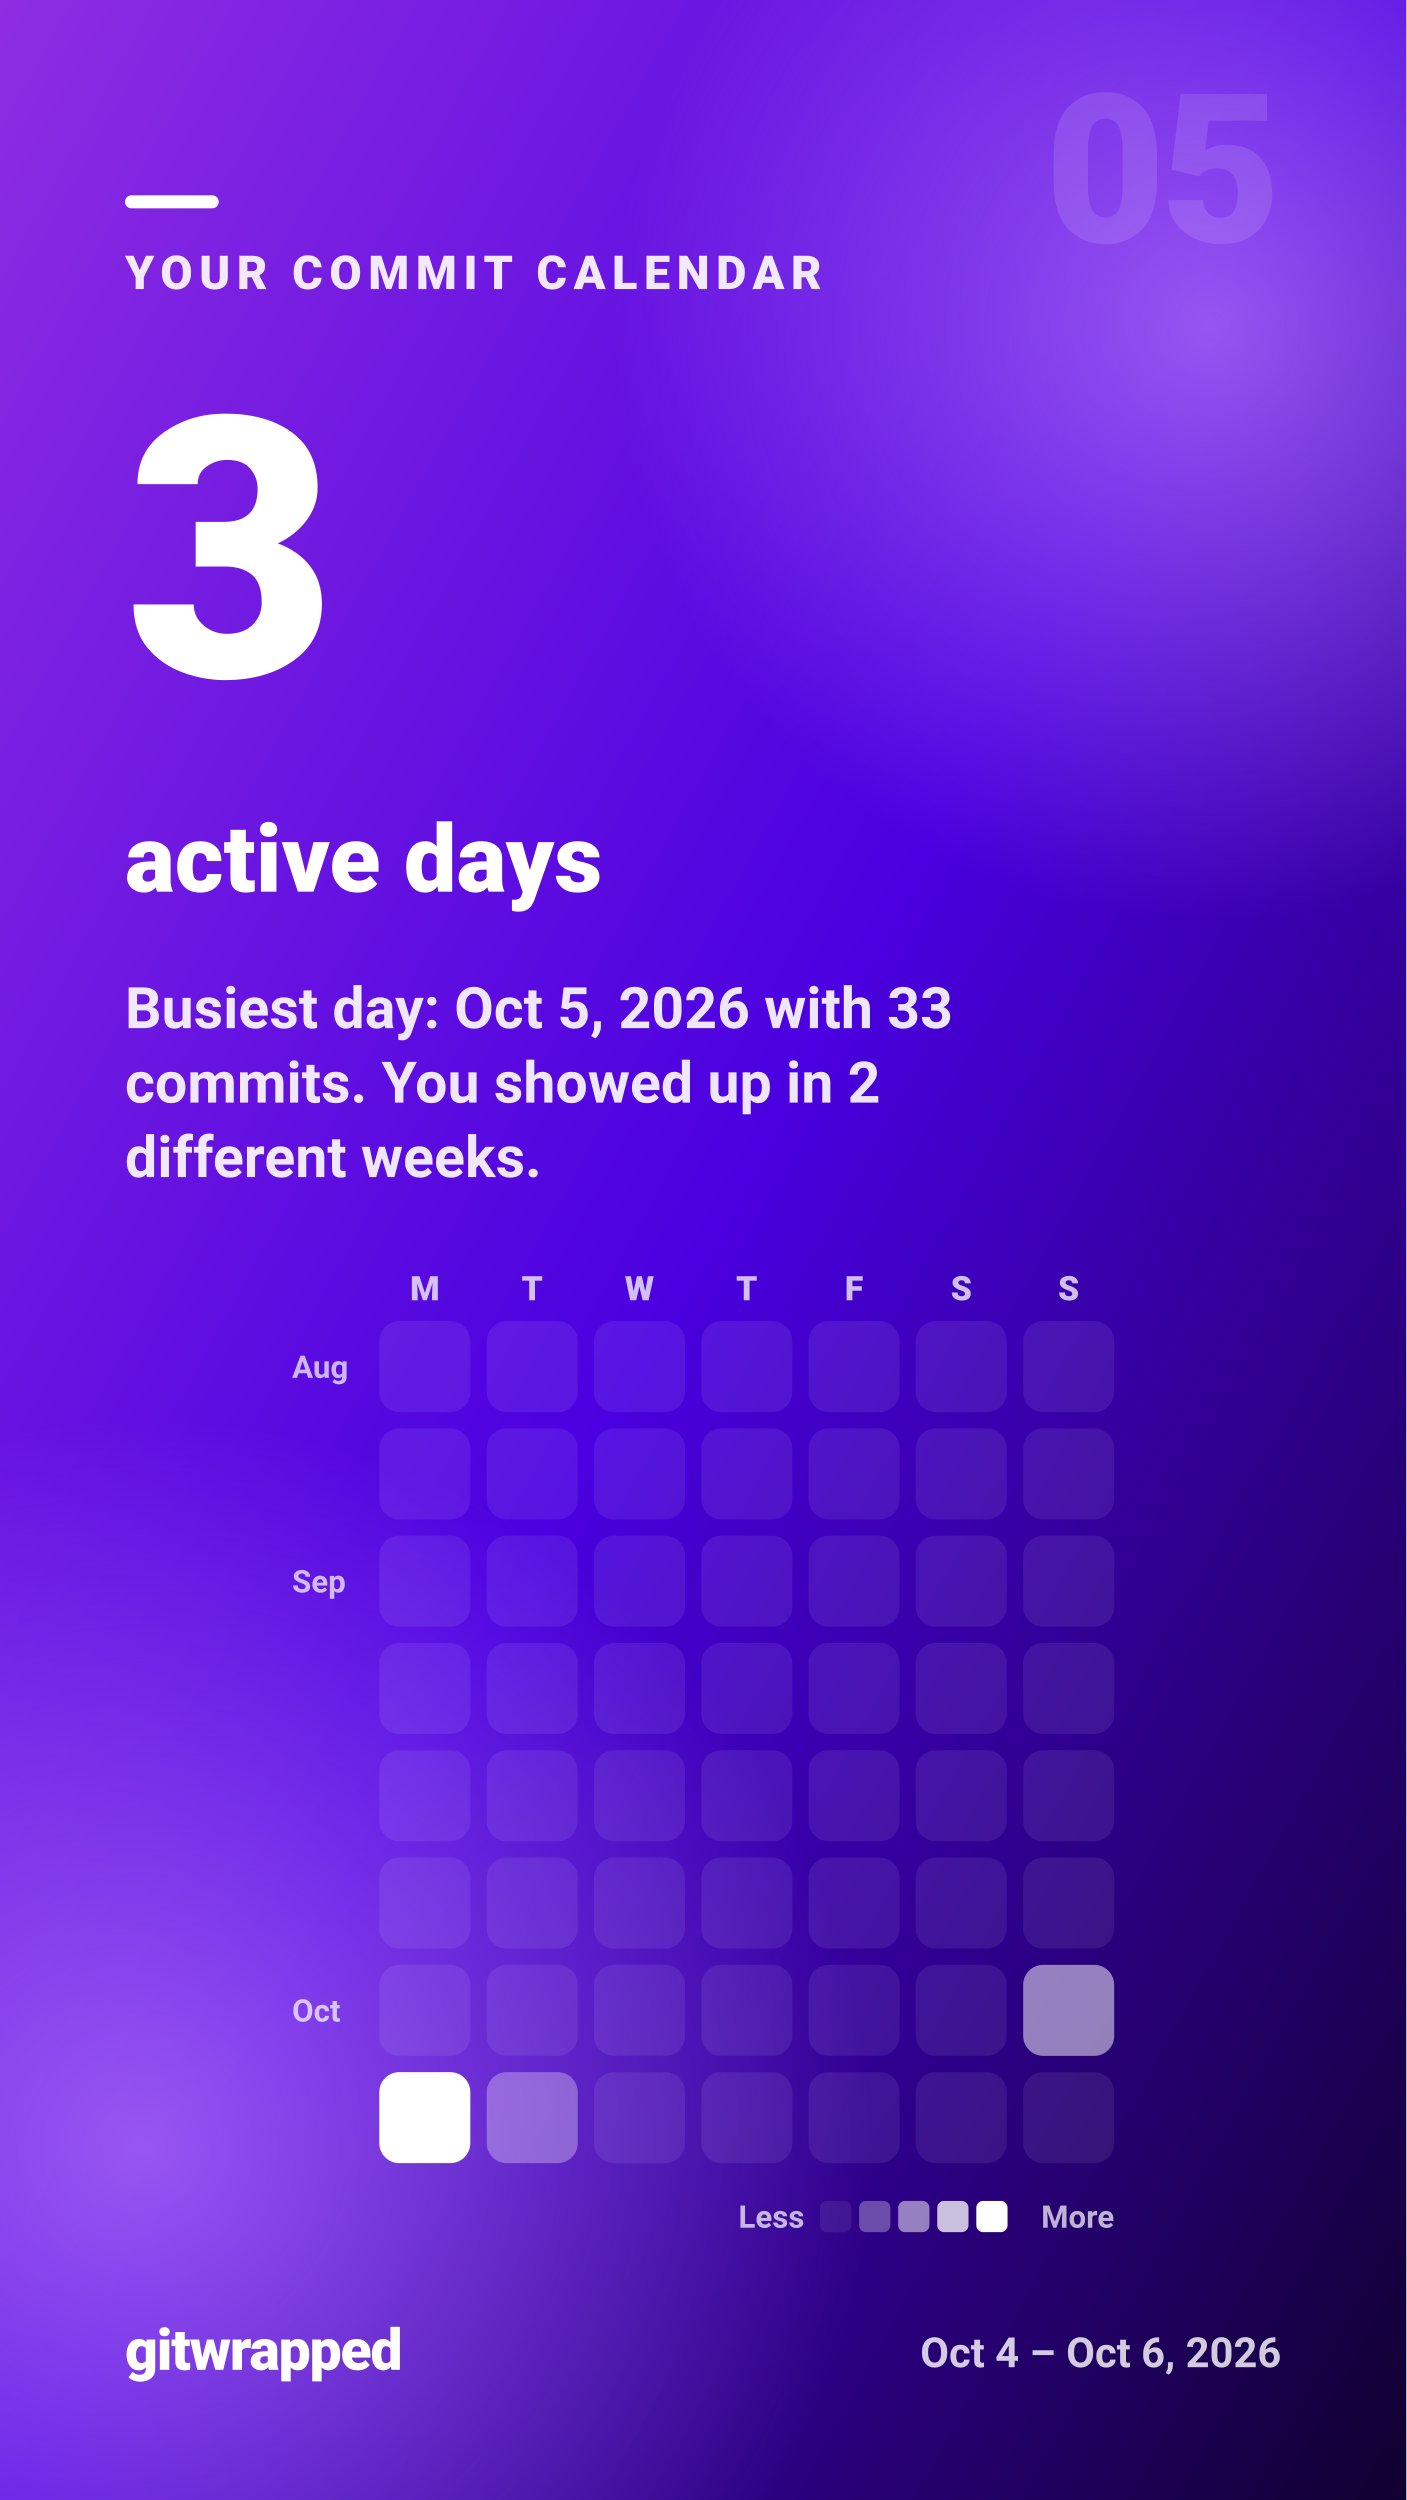
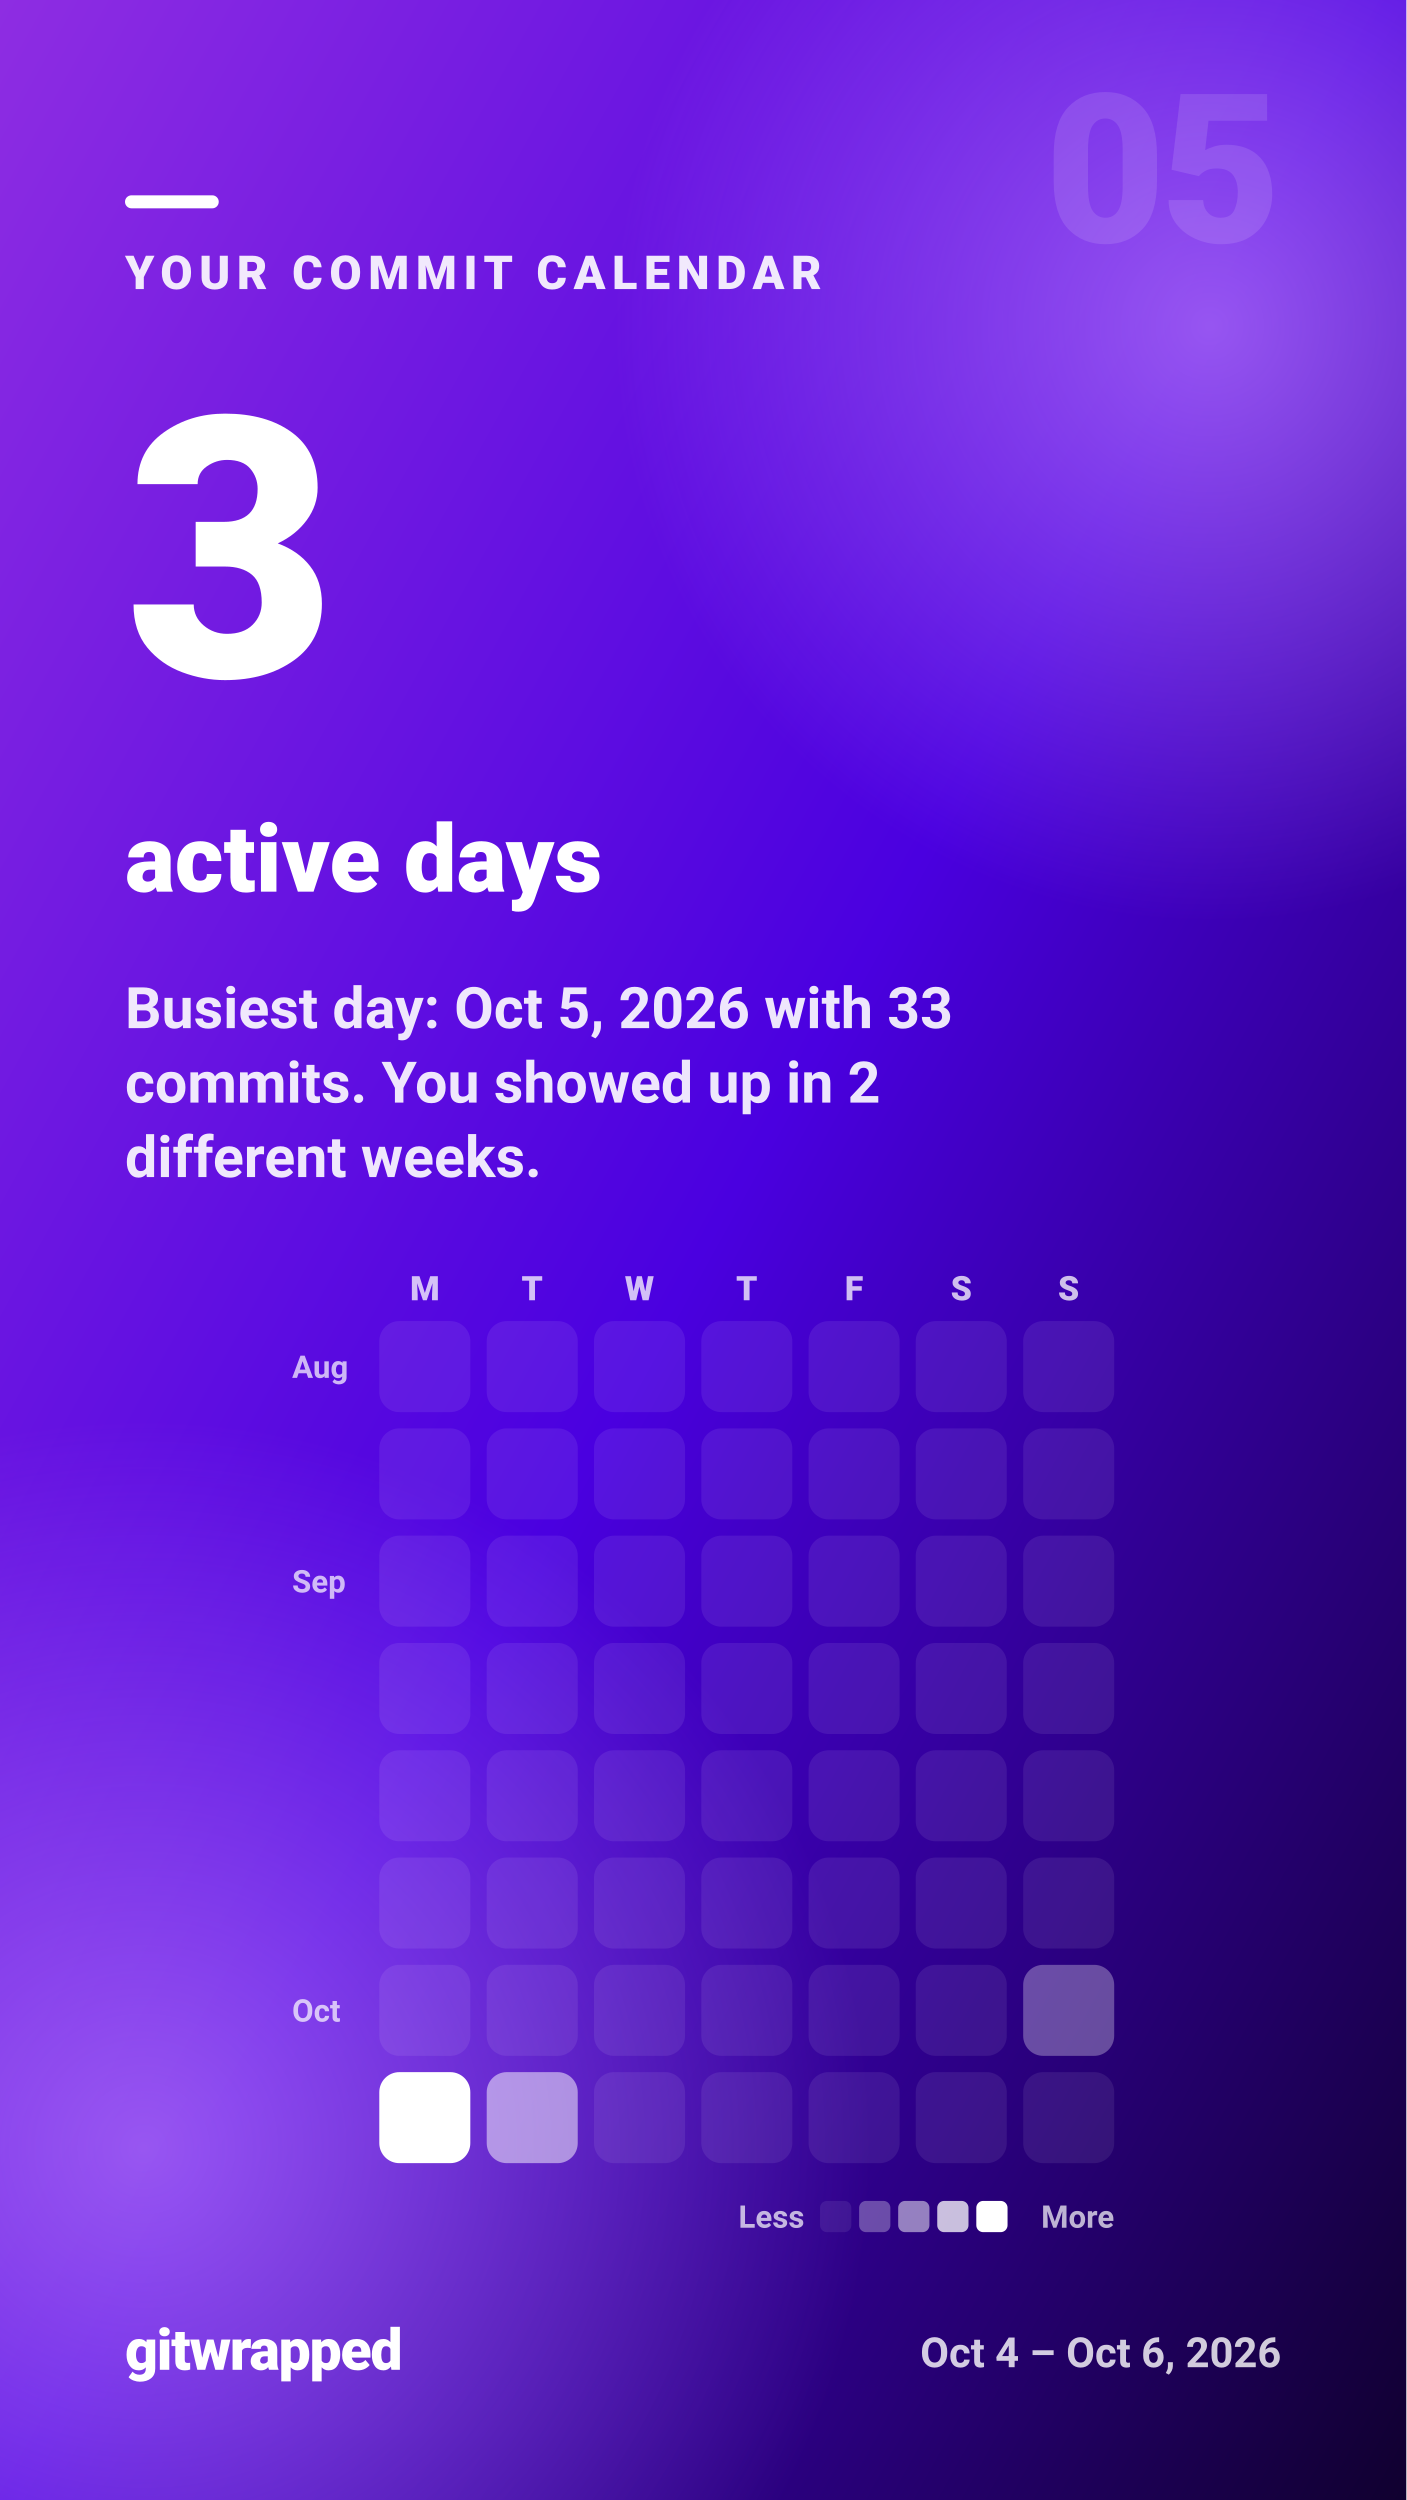
<svg xmlns="http://www.w3.org/2000/svg" width="1080" height="1920" viewBox="0 0 1080 1920" role="img" aria-label="YOUR COMMIT CALENDAR — 3 — active days">
  <defs>
    <linearGradient id="gw-activity-bg" x1="0" y1="0" x2="1" y2="1">
      <stop offset="0.00" stop-color="#8e2de2" />
      <stop offset="0.50" stop-color="#4a00e0" />
      <stop offset="1.00" stop-color="#10002f" />
    </linearGradient>
    <radialGradient id="gw-activity-glow">
      <stop offset="0" stop-color="#d59bff" stop-opacity="0.55" />
      <stop offset="1" stop-color="#d59bff" stop-opacity="0" />
    </radialGradient>
  </defs>
  <rect width="1080" height="1920" fill="url(#gw-activity-bg)" />
  <circle cx="930" cy="250" r="460" fill="url(#gw-activity-glow)" />
  <circle cx="110" cy="1650" r="560" fill="url(#gw-activity-glow)" />
  <g fill="#ffffff" font-family="system-ui, -apple-system, 'Segoe UI', Roboto, Helvetica, Arial, sans-serif">
    <text x="984" y="186" font-size="160" font-weight="900" fill-opacity="0.12" text-anchor="end" letter-spacing="-4">05</text>
    <rect x="96" y="150" width="72" height="10" rx="5" fill="#ffffff" />
    <text x="96" y="222" font-size="36" font-weight="800" fill-opacity="0.9" letter-spacing="5">YOUR COMMIT CALENDAR</text>
    <text x="96" y="519.6" font-size="280" font-weight="900" letter-spacing="-5.6">3</text>
    <text x="96" y="684.8" font-size="72" font-weight="800">active days</text>
    <text x="96" y="789.6" font-size="44" font-weight="600" fill-opacity="0.9">Busiest day: Oct 5, 2026 with 33</text>
    <text x="96" y="846.8" font-size="44" font-weight="600" fill-opacity="0.9">commits. You showed up in 2</text>
    <text x="96" y="904" font-size="44" font-weight="600" fill-opacity="0.9">different weeks.</text>
    <text x="326.3" y="998.6" font-size="26" font-weight="800" fill-opacity="0.75" text-anchor="middle">M</text>
    <text x="408.7" y="998.6" font-size="26" font-weight="800" fill-opacity="0.75" text-anchor="middle">T</text>
    <text x="491.1" y="998.6" font-size="26" font-weight="800" fill-opacity="0.75" text-anchor="middle">W</text>
    <text x="573.5" y="998.6" font-size="26" font-weight="800" fill-opacity="0.75" text-anchor="middle">T</text>
    <text x="655.9" y="998.6" font-size="26" font-weight="800" fill-opacity="0.75" text-anchor="middle">F</text>
    <text x="738.3" y="998.6" font-size="26" font-weight="800" fill-opacity="0.75" text-anchor="middle">S</text>
    <text x="820.7" y="998.6" font-size="26" font-weight="800" fill-opacity="0.75" text-anchor="middle">S</text>
    <text x="224.3" y="1058.2" font-size="24" font-weight="700" fill-opacity="0.7">Aug</text>
    <text x="224.3" y="1223" font-size="24" font-weight="700" fill-opacity="0.7">Sep</text>
    <text x="224.3" y="1552.6" font-size="24" font-weight="700" fill-opacity="0.7">Oct</text>
    <rect x="291.3" y="1014.6" width="69.9" height="69.9" rx="15.4" fill-opacity="0.08" />
    <rect x="373.8" y="1014.6" width="69.9" height="69.9" rx="15.4" fill-opacity="0.08" />
    <rect x="456.2" y="1014.6" width="69.9" height="69.9" rx="15.4" fill-opacity="0.08" />
    <rect x="538.6" y="1014.6" width="69.9" height="69.9" rx="15.4" fill-opacity="0.08" />
    <rect x="621" y="1014.6" width="69.9" height="69.9" rx="15.4" fill-opacity="0.08" />
    <rect x="703.3" y="1014.6" width="69.9" height="69.9" rx="15.4" fill-opacity="0.08" />
    <rect x="785.8" y="1014.6" width="69.9" height="69.9" rx="15.4" fill-opacity="0.08" />
    <rect x="291.3" y="1097" width="69.9" height="69.9" rx="15.4" fill-opacity="0.08" />
    <rect x="373.8" y="1097" width="69.9" height="69.9" rx="15.4" fill-opacity="0.08" />
    <rect x="456.2" y="1097" width="69.9" height="69.9" rx="15.4" fill-opacity="0.08" />
    <rect x="538.6" y="1097" width="69.9" height="69.9" rx="15.4" fill-opacity="0.08" />
    <rect x="621" y="1097" width="69.9" height="69.9" rx="15.4" fill-opacity="0.08" />
    <rect x="703.3" y="1097" width="69.9" height="69.9" rx="15.4" fill-opacity="0.08" />
    <rect x="785.8" y="1097" width="69.9" height="69.9" rx="15.4" fill-opacity="0.08" />
    <rect x="291.3" y="1179.4" width="69.9" height="69.9" rx="15.4" fill-opacity="0.08" />
    <rect x="373.8" y="1179.4" width="69.9" height="69.9" rx="15.4" fill-opacity="0.08" />
    <rect x="456.2" y="1179.4" width="69.9" height="69.9" rx="15.4" fill-opacity="0.08" />
    <rect x="538.6" y="1179.4" width="69.9" height="69.9" rx="15.4" fill-opacity="0.08" />
    <rect x="621" y="1179.4" width="69.9" height="69.9" rx="15.4" fill-opacity="0.08" />
    <rect x="703.3" y="1179.4" width="69.9" height="69.9" rx="15.4" fill-opacity="0.08" />
    <rect x="785.8" y="1179.4" width="69.9" height="69.9" rx="15.4" fill-opacity="0.08" />
    <rect x="291.3" y="1261.8" width="69.9" height="69.9" rx="15.4" fill-opacity="0.08" />
    <rect x="373.8" y="1261.8" width="69.9" height="69.9" rx="15.4" fill-opacity="0.08" />
    <rect x="456.2" y="1261.8" width="69.9" height="69.9" rx="15.4" fill-opacity="0.08" />
    <rect x="538.6" y="1261.8" width="69.9" height="69.9" rx="15.4" fill-opacity="0.08" />
    <rect x="621" y="1261.8" width="69.9" height="69.9" rx="15.4" fill-opacity="0.08" />
    <rect x="703.3" y="1261.8" width="69.9" height="69.9" rx="15.4" fill-opacity="0.08" />
    <rect x="785.8" y="1261.8" width="69.9" height="69.9" rx="15.4" fill-opacity="0.08" />
    <rect x="291.3" y="1344.2" width="69.9" height="69.9" rx="15.4" fill-opacity="0.08" />
    <rect x="373.8" y="1344.2" width="69.9" height="69.9" rx="15.4" fill-opacity="0.08" />
    <rect x="456.2" y="1344.2" width="69.9" height="69.9" rx="15.4" fill-opacity="0.08" />
    <rect x="538.6" y="1344.2" width="69.9" height="69.9" rx="15.4" fill-opacity="0.08" />
    <rect x="621" y="1344.2" width="69.9" height="69.9" rx="15.4" fill-opacity="0.08" />
    <rect x="703.3" y="1344.2" width="69.9" height="69.9" rx="15.4" fill-opacity="0.08" />
    <rect x="785.8" y="1344.2" width="69.9" height="69.9" rx="15.4" fill-opacity="0.08" />
    <rect x="291.3" y="1426.6" width="69.9" height="69.9" rx="15.4" fill-opacity="0.08" />
    <rect x="373.8" y="1426.6" width="69.9" height="69.9" rx="15.4" fill-opacity="0.08" />
    <rect x="456.2" y="1426.6" width="69.9" height="69.9" rx="15.4" fill-opacity="0.08" />
    <rect x="538.6" y="1426.6" width="69.9" height="69.9" rx="15.4" fill-opacity="0.08" />
    <rect x="621" y="1426.6" width="69.9" height="69.9" rx="15.4" fill-opacity="0.08" />
    <rect x="703.3" y="1426.6" width="69.9" height="69.9" rx="15.4" fill-opacity="0.08" />
    <rect x="785.8" y="1426.6" width="69.9" height="69.9" rx="15.4" fill-opacity="0.08" />
    <rect x="291.3" y="1509" width="69.9" height="69.9" rx="15.4" fill-opacity="0.08" />
    <rect x="373.8" y="1509" width="69.9" height="69.9" rx="15.4" fill-opacity="0.08" />
    <rect x="456.2" y="1509" width="69.9" height="69.9" rx="15.4" fill-opacity="0.08" />
    <rect x="538.6" y="1509" width="69.9" height="69.9" rx="15.4" fill-opacity="0.08" />
    <rect x="621" y="1509" width="69.9" height="69.9" rx="15.4" fill-opacity="0.08" />
    <rect x="703.3" y="1509" width="69.9" height="69.9" rx="15.4" fill-opacity="0.08" />
-     <rect x="785.8" y="1509" width="69.9" height="69.9" rx="15.4" fill-opacity="0.5" />
+     <rect x="785.8" y="1509" width="69.9" height="69.9" rx="15.4" fill-opacity="0.3" />
    <rect x="291.3" y="1591.4" width="69.9" height="69.9" rx="15.4" fill-opacity="1" />
-     <rect x="373.8" y="1591.4" width="69.9" height="69.9" rx="15.4" fill-opacity="0.3" />
+     <rect x="373.8" y="1591.4" width="69.9" height="69.9" rx="15.4" fill-opacity="0.5" />
    <rect x="456.2" y="1591.4" width="69.9" height="69.9" rx="15.4" fill-opacity="0.08" />
    <rect x="538.6" y="1591.4" width="69.9" height="69.9" rx="15.4" fill-opacity="0.08" />
    <rect x="621" y="1591.4" width="69.9" height="69.9" rx="15.4" fill-opacity="0.08" />
    <rect x="703.3" y="1591.4" width="69.9" height="69.9" rx="15.4" fill-opacity="0.08" />
    <rect x="785.8" y="1591.4" width="69.9" height="69.9" rx="15.4" fill-opacity="0.08" />
    <text x="617.8" y="1710.9" font-size="24" font-weight="700" fill-opacity="0.7" text-anchor="end">Less</text>
    <rect x="629.8" y="1690.3" width="24" height="24" rx="5.3" fill-opacity="0.08" />
    <rect x="659.8" y="1690.3" width="24" height="24" rx="5.3" fill-opacity="0.3" />
    <rect x="689.8" y="1690.3" width="24" height="24" rx="5.3" fill-opacity="0.5" />
    <rect x="719.8" y="1690.3" width="24" height="24" rx="5.3" fill-opacity="0.75" />
    <rect x="749.8" y="1690.3" width="24" height="24" rx="5.3" fill-opacity="1" />
    <text x="855.7" y="1710.9" font-size="24" font-weight="700" fill-opacity="0.7" text-anchor="end">More</text>
    <text x="96" y="1820" font-size="44" font-weight="900" letter-spacing="-1">gitwrapped</text>
    <text x="984" y="1818" font-size="32" font-weight="600" fill-opacity="0.8" text-anchor="end">Oct 4 – Oct 6, 2026</text>
  </g>
</svg>
